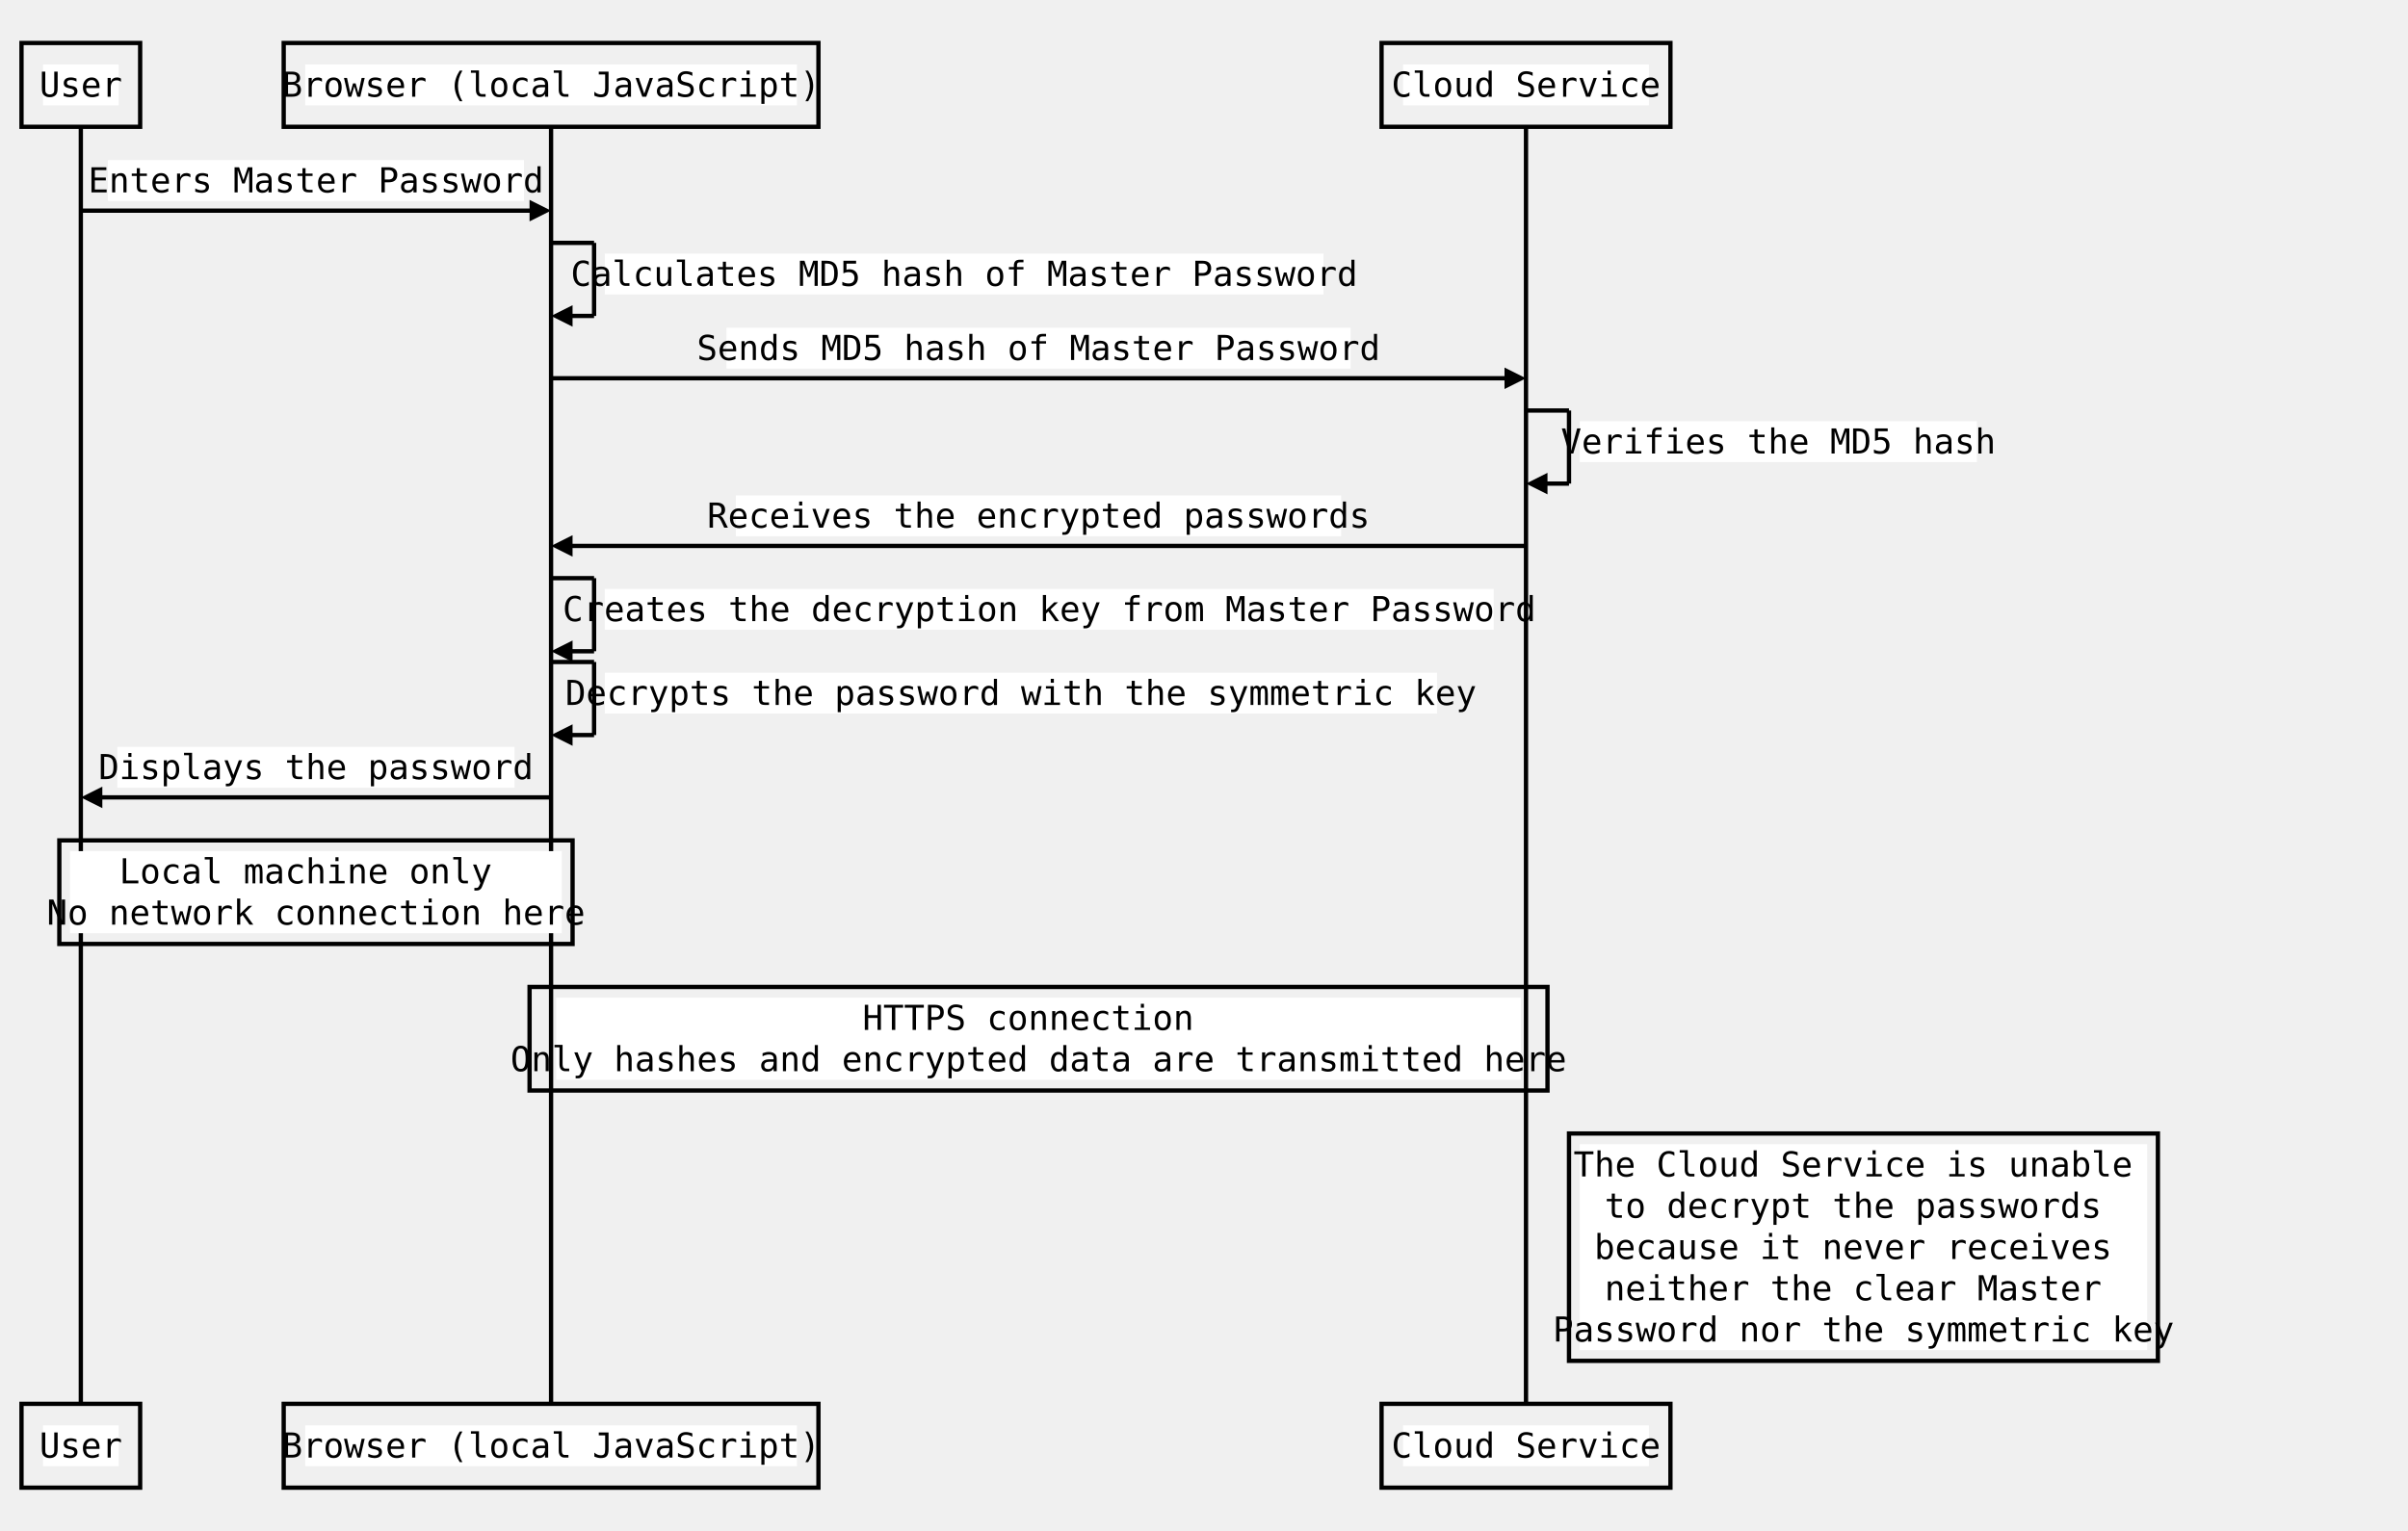
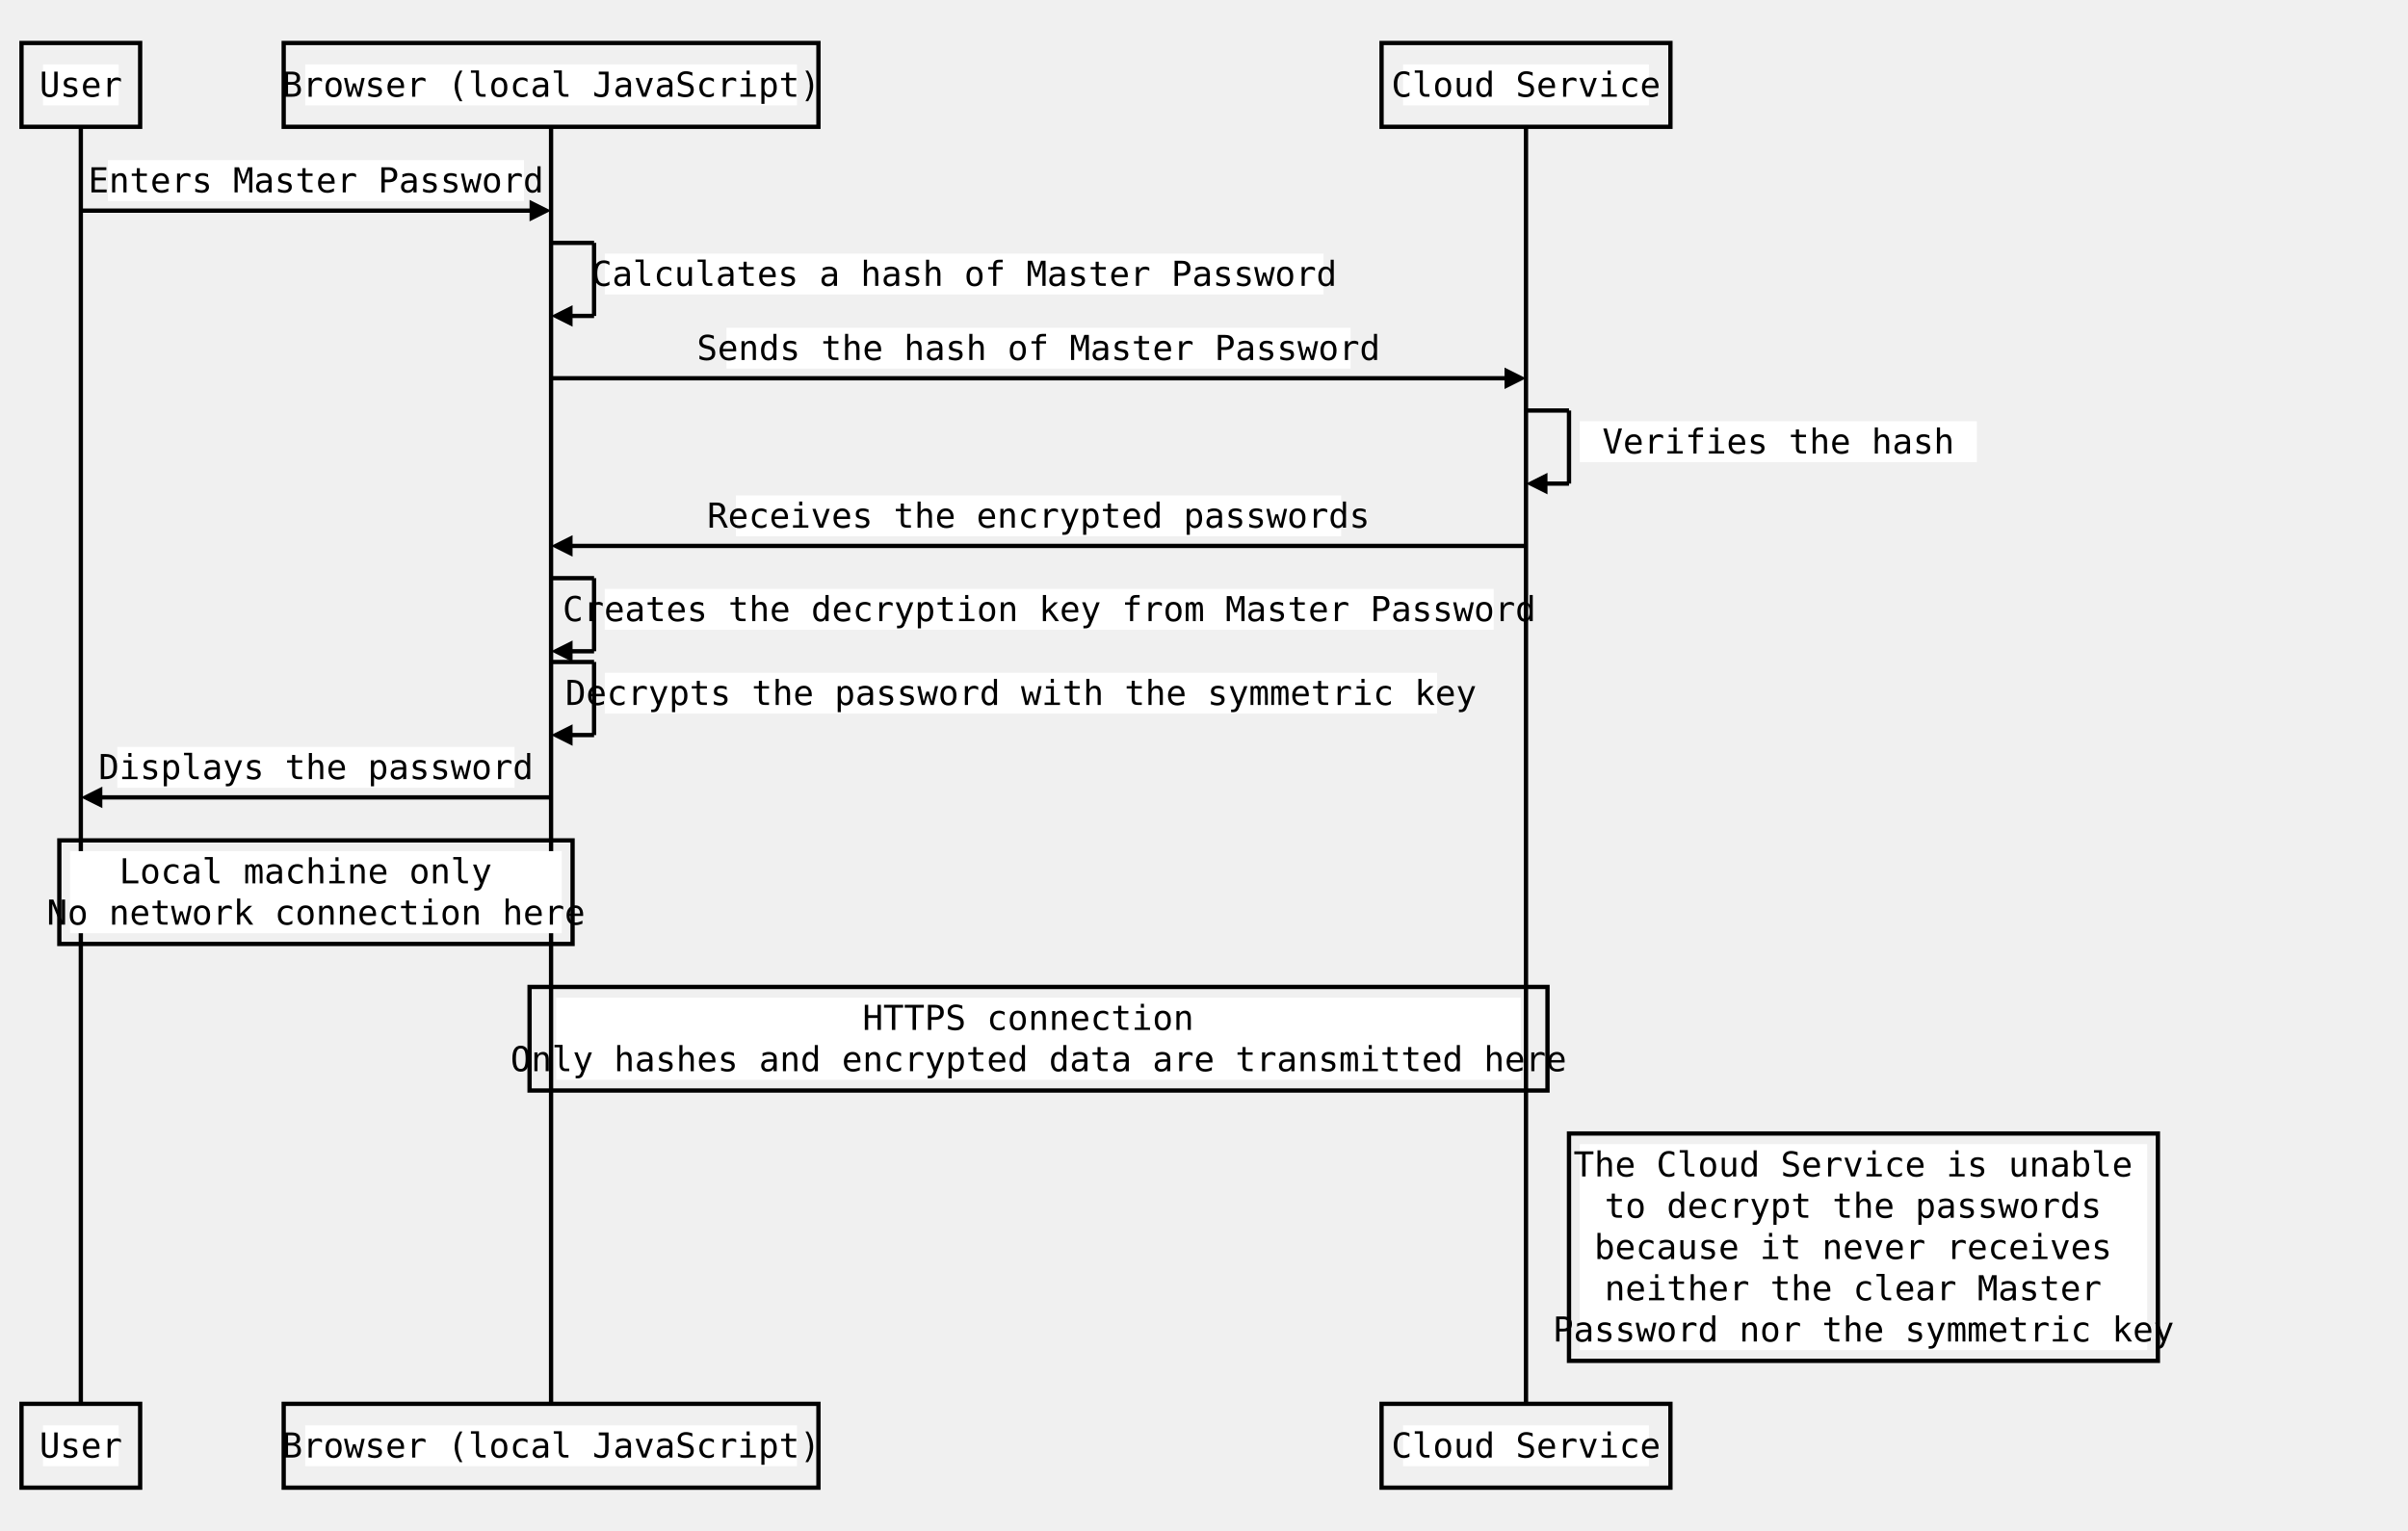
<svg xmlns="http://www.w3.org/2000/svg" xmlns:xlink="http://www.w3.org/1999/xlink" width="1120" height="712">
  <source>User-&gt;Browser (local JavaScript): Enters Master Password
- Browser (local JavaScript)-&gt;Browser (local JavaScript): Calculates MD5 hash of Master Password
- Browser (local JavaScript)-&gt;Cloud Service: Sends MD5 hash of Master Password
- Cloud Service-&gt;Cloud Service: Verifies the MD5 hash
+ Browser (local JavaScript)-&gt;Browser (local JavaScript): Calculates a hash of Master Password
+ Browser (local JavaScript)-&gt;Cloud Service: Sends the hash of Master Password
+ Cloud Service-&gt;Cloud Service: Verifies the hash
Cloud Service-&gt;Browser (local JavaScript): Receives the encrypted passwords
Browser (local JavaScript)-&gt;Browser (local JavaScript): Creates the decryption key from Master Password
Browser (local JavaScript)-&gt;Browser (local JavaScript): Decrypts the password with the symmetric key
Browser (local JavaScript)-&gt;User: Displays the password
Note over User, Browser (local JavaScript): Local machine only\nNo network connection here
Note over Browser (local JavaScript), Cloud Service: HTTPS connection\nOnly hashes and encrypted data are transmitted here
Note right of Cloud Service: The Cloud Service is unable\nto decrypt the passwords\nbecause it never receives\nneither the clear Master\nPassword nor the symmetric key </source>
  <defs style="-webkit-tap-highlight-color: rgba(0, 0, 0, 0);">
    <path stroke-linecap="round" d="M5,0 0,2.5 5,5z" id="raphael-marker-block" style="-webkit-tap-highlight-color: rgba(0, 0, 0, 0);" />
    <marker id="raphael-marker-endblock55-obj30561" markerHeight="5" markerWidth="5" orient="auto" refX="2.5" refY="2.5" style="-webkit-tap-highlight-color: rgba(0, 0, 0, 0);">
      <use xlink:href="#raphael-marker-block" transform="rotate(180 2.5 2.5) scale(1,1)" stroke-width="1" fill="#000" stroke="none" style="-webkit-tap-highlight-color: rgba(0, 0, 0, 0);" />
    </marker>
    <marker id="raphael-marker-endblock55-obj30566" markerHeight="5" markerWidth="5" orient="auto" refX="2.5" refY="2.5" style="-webkit-tap-highlight-color: rgba(0, 0, 0, 0);">
      <use xlink:href="#raphael-marker-block" transform="rotate(180 2.5 2.5) scale(1,1)" stroke-width="1" fill="#000" stroke="none" style="-webkit-tap-highlight-color: rgba(0, 0, 0, 0);" />
    </marker>
    <marker id="raphael-marker-endblock55-obj30569" markerHeight="5" markerWidth="5" orient="auto" refX="2.5" refY="2.5" style="-webkit-tap-highlight-color: rgba(0, 0, 0, 0);">
      <use xlink:href="#raphael-marker-block" transform="rotate(180 2.5 2.5) scale(1,1)" stroke-width="1" fill="#000" stroke="none" style="-webkit-tap-highlight-color: rgba(0, 0, 0, 0);" />
    </marker>
    <marker id="raphael-marker-endblock55-obj30574" markerHeight="5" markerWidth="5" orient="auto" refX="2.5" refY="2.5" style="-webkit-tap-highlight-color: rgba(0, 0, 0, 0);">
      <use xlink:href="#raphael-marker-block" transform="rotate(180 2.5 2.5) scale(1,1)" stroke-width="1" fill="#000" stroke="none" style="-webkit-tap-highlight-color: rgba(0, 0, 0, 0);" />
    </marker>
    <marker id="raphael-marker-endblock55-obj30577" markerHeight="5" markerWidth="5" orient="auto" refX="2.5" refY="2.5" style="-webkit-tap-highlight-color: rgba(0, 0, 0, 0);">
      <use xlink:href="#raphael-marker-block" transform="rotate(180 2.5 2.5) scale(1,1)" stroke-width="1" fill="#000" stroke="none" style="-webkit-tap-highlight-color: rgba(0, 0, 0, 0);" />
    </marker>
    <marker id="raphael-marker-endblock55-obj30582" markerHeight="5" markerWidth="5" orient="auto" refX="2.5" refY="2.5" style="-webkit-tap-highlight-color: rgba(0, 0, 0, 0);">
      <use xlink:href="#raphael-marker-block" transform="rotate(180 2.5 2.5) scale(1,1)" stroke-width="1" fill="#000" stroke="none" style="-webkit-tap-highlight-color: rgba(0, 0, 0, 0);" />
    </marker>
    <marker id="raphael-marker-endblock55-obj30587" markerHeight="5" markerWidth="5" orient="auto" refX="2.5" refY="2.5" style="-webkit-tap-highlight-color: rgba(0, 0, 0, 0);">
      <use xlink:href="#raphael-marker-block" transform="rotate(180 2.5 2.5) scale(1,1)" stroke-width="1" fill="#000" stroke="none" style="-webkit-tap-highlight-color: rgba(0, 0, 0, 0);" />
    </marker>
    <marker id="raphael-marker-endblock55-obj30590" markerHeight="5" markerWidth="5" orient="auto" refX="2.5" refY="2.5" style="-webkit-tap-highlight-color: rgba(0, 0, 0, 0);">
      <use xlink:href="#raphael-marker-block" transform="rotate(180 2.5 2.5) scale(1,1)" stroke-width="1" fill="#000" stroke="none" style="-webkit-tap-highlight-color: rgba(0, 0, 0, 0);" />
    </marker>
  </defs>
  <rect x="10" y="20" width="55.188" height="39" rx="0" ry="0" fill="none" stroke="#000000" stroke-width="2" style="-webkit-tap-highlight-color: rgba(0, 0, 0, 0);" />
  <rect x="20" y="30" width="35.188" height="19" rx="0" ry="0" fill="#ffffff" stroke="none" style="-webkit-tap-highlight-color: rgba(0, 0, 0, 0);" />
  <text x="37.594" y="39.5" text-anchor="middle" font-family="Andale Mono, monospace" font-size="16px" stroke="none" fill="#000000" style="-webkit-tap-highlight-color: rgba(0, 0, 0, 0); text-anchor: middle; font-family: 'Andale Mono', monospace; font-size: 16px;">
    <tspan dy="5.5" style="-webkit-tap-highlight-color: rgba(0, 0, 0, 0);">User</tspan>
  </text>
  <rect x="10" y="653.156" width="55.188" height="39" rx="0" ry="0" fill="none" stroke="#000000" stroke-width="2" style="-webkit-tap-highlight-color: rgba(0, 0, 0, 0);" />
  <rect x="20" y="663.156" width="35.188" height="19" rx="0" ry="0" fill="#ffffff" stroke="none" style="-webkit-tap-highlight-color: rgba(0, 0, 0, 0);" />
  <text x="37.594" y="672.656" text-anchor="middle" font-family="Andale Mono, monospace" font-size="16px" stroke="none" fill="#000000" style="-webkit-tap-highlight-color: rgba(0, 0, 0, 0); text-anchor: middle; font-family: 'Andale Mono', monospace; font-size: 16px;">
    <tspan dy="5.5" style="-webkit-tap-highlight-color: rgba(0, 0, 0, 0);">User</tspan>
  </text>
  <path fill="none" stroke="#000000" d="M37.594,59L37.594,653.156" stroke-width="2" style="-webkit-tap-highlight-color: rgba(0, 0, 0, 0);" />
  <rect x="131.953" y="20" width="248.719" height="39" rx="0" ry="0" fill="none" stroke="#000000" stroke-width="2" style="-webkit-tap-highlight-color: rgba(0, 0, 0, 0);" />
  <rect x="141.953" y="30" width="228.719" height="19" rx="0" ry="0" fill="#ffffff" stroke="none" style="-webkit-tap-highlight-color: rgba(0, 0, 0, 0);" />
  <text x="256.312" y="39.5" text-anchor="middle" font-family="Andale Mono, monospace" font-size="16px" stroke="none" fill="#000000" style="-webkit-tap-highlight-color: rgba(0, 0, 0, 0); text-anchor: middle; font-family: 'Andale Mono', monospace; font-size: 16px;">
    <tspan dy="5.5" style="-webkit-tap-highlight-color: rgba(0, 0, 0, 0);">Browser (local JavaScript)</tspan>
  </text>
  <rect x="131.953" y="653.156" width="248.719" height="39" rx="0" ry="0" fill="none" stroke="#000000" stroke-width="2" style="-webkit-tap-highlight-color: rgba(0, 0, 0, 0);" />
  <rect x="141.953" y="663.156" width="228.719" height="19" rx="0" ry="0" fill="#ffffff" stroke="none" style="-webkit-tap-highlight-color: rgba(0, 0, 0, 0);" />
  <text x="256.312" y="672.656" text-anchor="middle" font-family="Andale Mono, monospace" font-size="16px" stroke="none" fill="#000000" style="-webkit-tap-highlight-color: rgba(0, 0, 0, 0); text-anchor: middle; font-family: 'Andale Mono', monospace; font-size: 16px;">
    <tspan dy="5.5" style="-webkit-tap-highlight-color: rgba(0, 0, 0, 0);">Browser (local JavaScript)</tspan>
  </text>
  <path fill="none" stroke="#000000" d="M256.312,59L256.312,653.156" stroke-width="2" style="-webkit-tap-highlight-color: rgba(0, 0, 0, 0);" />
  <rect x="642.586" y="20" width="134.359" height="39" rx="0" ry="0" fill="none" stroke="#000000" stroke-width="2" style="-webkit-tap-highlight-color: rgba(0, 0, 0, 0);" />
  <rect x="652.578" y="30" width="114.359" height="19" rx="0" ry="0" fill="#ffffff" stroke="none" style="-webkit-tap-highlight-color: rgba(0, 0, 0, 0);" />
  <text x="709.766" y="39.5" text-anchor="middle" font-family="Andale Mono, monospace" font-size="16px" stroke="none" fill="#000000" style="-webkit-tap-highlight-color: rgba(0, 0, 0, 0); text-anchor: middle; font-family: 'Andale Mono', monospace; font-size: 16px;">
    <tspan dy="5.5" style="-webkit-tap-highlight-color: rgba(0, 0, 0, 0);">Cloud Service</tspan>
  </text>
  <rect x="642.586" y="653.156" width="134.359" height="39" rx="0" ry="0" fill="none" stroke="#000000" stroke-width="2" style="-webkit-tap-highlight-color: rgba(0, 0, 0, 0);" />
  <rect x="652.578" y="663.156" width="114.359" height="19" rx="0" ry="0" fill="#ffffff" stroke="none" style="-webkit-tap-highlight-color: rgba(0, 0, 0, 0);" />
  <text x="709.766" y="672.656" text-anchor="middle" font-family="Andale Mono, monospace" font-size="16px" stroke="none" fill="#000000" style="-webkit-tap-highlight-color: rgba(0, 0, 0, 0); text-anchor: middle; font-family: 'Andale Mono', monospace; font-size: 16px;">
    <tspan dy="5.5" style="-webkit-tap-highlight-color: rgba(0, 0, 0, 0);">Cloud Service</tspan>
  </text>
  <path fill="none" stroke="#000000" d="M709.766,59L709.766,653.156" stroke-width="2" style="-webkit-tap-highlight-color: rgba(0, 0, 0, 0);" />
  <rect x="50.188" y="74.5" width="193.531" height="19" rx="0" ry="0" fill="#ffffff" stroke="none" style="-webkit-tap-highlight-color: rgba(0, 0, 0, 0);" />
  <text x="146.953" y="84" text-anchor="middle" font-family="Andale Mono, monospace" font-size="16px" stroke="none" fill="#000000" style="-webkit-tap-highlight-color: rgba(0, 0, 0, 0); text-anchor: middle; font-family: 'Andale Mono', monospace; font-size: 16px;">
    <tspan dy="5.5" style="-webkit-tap-highlight-color: rgba(0, 0, 0, 0);">Enters Master Password</tspan>
  </text>
  <path fill="none" stroke="#000000" d="M37.594,98C37.594,98,218.68,98,251.307,98" stroke-width="2" marker-end="url(#raphael-marker-endblock55-obj30561)" stroke-dasharray="0" style="-webkit-tap-highlight-color: rgba(0, 0, 0, 0);" />
  <rect x="281.312" y="118" width="334.281" height="19" rx="0" ry="0" fill="#ffffff" stroke="none" style="-webkit-tap-highlight-color: rgba(0, 0, 0, 0);" />
  <text x="448.453" y="127.5" text-anchor="middle" font-family="Andale Mono, monospace" font-size="16px" stroke="none" fill="#000000" style="-webkit-tap-highlight-color: rgba(0, 0, 0, 0); text-anchor: middle; font-family: 'Andale Mono', monospace; font-size: 16px;">
-     <tspan dy="5.5" style="-webkit-tap-highlight-color: rgba(0, 0, 0, 0);">Calculates MD5 hash of Master Password</tspan>
+     <tspan dy="5.5" style="-webkit-tap-highlight-color: rgba(0, 0, 0, 0);">Calculates a hash of Master Password</tspan>
  </text>
  <path fill="none" stroke="#000000" d="M256.312,113L276.312,113" stroke-width="2" stroke-dasharray="0" style="-webkit-tap-highlight-color: rgba(0, 0, 0, 0);" />
  <path fill="none" stroke="#000000" d="M276.312,113L276.312,147" stroke-width="2" stroke-dasharray="0" style="-webkit-tap-highlight-color: rgba(0, 0, 0, 0);" />
  <path fill="none" stroke="#000000" d="M276.312,147C276.312,147,267.232,147,261.308,147" stroke-width="2" stroke-dasharray="0" marker-end="url(#raphael-marker-endblock55-obj30566)" style="-webkit-tap-highlight-color: rgba(0, 0, 0, 0);" />
  <rect x="337.891" y="152.5" width="290.297" height="19" rx="0" ry="0" fill="#ffffff" stroke="none" style="-webkit-tap-highlight-color: rgba(0, 0, 0, 0);" />
  <text x="483.039" y="162" text-anchor="middle" font-family="Andale Mono, monospace" font-size="16px" stroke="none" fill="#000000" style="-webkit-tap-highlight-color: rgba(0, 0, 0, 0); text-anchor: middle; font-family: 'Andale Mono', monospace; font-size: 16px;">
-     <tspan dy="5.5" style="-webkit-tap-highlight-color: rgba(0, 0, 0, 0);">Sends MD5 hash of Master Password</tspan>
+     <tspan dy="5.5" style="-webkit-tap-highlight-color: rgba(0, 0, 0, 0);">Sends the hash of Master Password</tspan>
  </text>
  <path fill="none" stroke="#000000" d="M256.312,176C256.312,176,655.374,176,704.77,176" stroke-width="2" marker-end="url(#raphael-marker-endblock55-obj30569)" stroke-dasharray="0" style="-webkit-tap-highlight-color: rgba(0, 0, 0, 0);" />
  <rect x="734.75" y="196" width="184.734" height="19" rx="0" ry="0" fill="#ffffff" stroke="none" style="-webkit-tap-highlight-color: rgba(0, 0, 0, 0);" />
  <text x="827.125" y="205.5" text-anchor="middle" font-family="Andale Mono, monospace" font-size="16px" stroke="none" fill="#000000" style="-webkit-tap-highlight-color: rgba(0, 0, 0, 0); text-anchor: middle; font-family: 'Andale Mono', monospace; font-size: 16px;">
-     <tspan dy="5.5" style="-webkit-tap-highlight-color: rgba(0, 0, 0, 0);">Verifies the MD5 hash</tspan>
+     <tspan dy="5.5" style="-webkit-tap-highlight-color: rgba(0, 0, 0, 0);">Verifies the hash</tspan>
  </text>
  <path fill="none" stroke="#000000" d="M709.766,191L729.766,191" stroke-width="2" stroke-dasharray="0" style="-webkit-tap-highlight-color: rgba(0, 0, 0, 0);" />
  <path fill="none" stroke="#000000" d="M729.766,191L729.766,225" stroke-width="2" stroke-dasharray="0" style="-webkit-tap-highlight-color: rgba(0, 0, 0, 0);" />
  <path fill="none" stroke="#000000" d="M729.766,225C729.766,225,720.685,225,714.761,225" stroke-width="2" stroke-dasharray="0" marker-end="url(#raphael-marker-endblock55-obj30574)" style="-webkit-tap-highlight-color: rgba(0, 0, 0, 0);" />
  <rect x="342.281" y="230.5" width="281.5" height="19" rx="0" ry="0" fill="#ffffff" stroke="none" style="-webkit-tap-highlight-color: rgba(0, 0, 0, 0);" />
  <text x="483.039" y="240" text-anchor="middle" font-family="Andale Mono, monospace" font-size="16px" stroke="none" fill="#000000" style="-webkit-tap-highlight-color: rgba(0, 0, 0, 0); text-anchor: middle; font-family: 'Andale Mono', monospace; font-size: 16px;">
    <tspan dy="5.5" style="-webkit-tap-highlight-color: rgba(0, 0, 0, 0);">Receives the encrypted passwords</tspan>
  </text>
  <path fill="none" stroke="#000000" d="M709.766,254C709.766,254,310.704,254,261.308,254" stroke-width="2" marker-end="url(#raphael-marker-endblock55-obj30577)" stroke-dasharray="0" style="-webkit-tap-highlight-color: rgba(0, 0, 0, 0);" />
  <rect x="281.297" y="274" width="413.453" height="19" rx="0" ry="0" fill="#ffffff" stroke="none" style="-webkit-tap-highlight-color: rgba(0, 0, 0, 0);" />
  <text x="488.031" y="283.5" text-anchor="middle" font-family="Andale Mono, monospace" font-size="16px" stroke="none" fill="#000000" style="-webkit-tap-highlight-color: rgba(0, 0, 0, 0); text-anchor: middle; font-family: 'Andale Mono', monospace; font-size: 16px;">
    <tspan dy="5.5" style="-webkit-tap-highlight-color: rgba(0, 0, 0, 0);">Creates the decryption key from Master Password</tspan>
  </text>
  <path fill="none" stroke="#000000" d="M256.312,269L276.312,269" stroke-width="2" stroke-dasharray="0" style="-webkit-tap-highlight-color: rgba(0, 0, 0, 0);" />
  <path fill="none" stroke="#000000" d="M276.312,269L276.312,303" stroke-width="2" stroke-dasharray="0" style="-webkit-tap-highlight-color: rgba(0, 0, 0, 0);" />
  <path fill="none" stroke="#000000" d="M276.312,303C276.312,303,267.232,303,261.308,303" stroke-width="2" stroke-dasharray="0" marker-end="url(#raphael-marker-endblock55-obj30582)" style="-webkit-tap-highlight-color: rgba(0, 0, 0, 0);" />
  <rect x="281.312" y="313" width="387.062" height="19" rx="0" ry="0" fill="#ffffff" stroke="none" style="-webkit-tap-highlight-color: rgba(0, 0, 0, 0);" />
  <text x="474.844" y="322.5" text-anchor="middle" font-family="Andale Mono, monospace" font-size="16px" stroke="none" fill="#000000" style="-webkit-tap-highlight-color: rgba(0, 0, 0, 0); text-anchor: middle; font-family: 'Andale Mono', monospace; font-size: 16px;">
    <tspan dy="5.5" style="-webkit-tap-highlight-color: rgba(0, 0, 0, 0);">Decrypts the password with the symmetric key</tspan>
  </text>
  <path fill="none" stroke="#000000" d="M256.312,308L276.312,308" stroke-width="2" stroke-dasharray="0" style="-webkit-tap-highlight-color: rgba(0, 0, 0, 0);" />
  <path fill="none" stroke="#000000" d="M276.312,308L276.312,342" stroke-width="2" stroke-dasharray="0" style="-webkit-tap-highlight-color: rgba(0, 0, 0, 0);" />
  <path fill="none" stroke="#000000" d="M276.312,342C276.312,342,267.232,342,261.308,342" stroke-width="2" stroke-dasharray="0" marker-end="url(#raphael-marker-endblock55-obj30587)" style="-webkit-tap-highlight-color: rgba(0, 0, 0, 0);" />
  <rect x="54.578" y="347.5" width="184.734" height="19" rx="0" ry="0" fill="#ffffff" stroke="none" style="-webkit-tap-highlight-color: rgba(0, 0, 0, 0);" />
  <text x="146.953" y="357" text-anchor="middle" font-family="Andale Mono, monospace" font-size="16px" stroke="none" fill="#000000" style="-webkit-tap-highlight-color: rgba(0, 0, 0, 0); text-anchor: middle; font-family: 'Andale Mono', monospace; font-size: 16px;">
    <tspan dy="5.5" style="-webkit-tap-highlight-color: rgba(0, 0, 0, 0);">Displays the password</tspan>
  </text>
  <path fill="none" stroke="#000000" d="M256.312,371C256.312,371,75.226,371,42.599,371" stroke-width="2" marker-end="url(#raphael-marker-endblock55-obj30590)" stroke-dasharray="0" style="-webkit-tap-highlight-color: rgba(0, 0, 0, 0);" />
  <rect x="27.594" y="391" width="238.719" height="48.188" rx="0" ry="0" fill="none" stroke="#000000" stroke-width="2" style="-webkit-tap-highlight-color: rgba(0, 0, 0, 0);" />
  <rect x="32.594" y="396" width="228.719" height="38.188" rx="0" ry="0" fill="#ffffff" stroke="none" style="-webkit-tap-highlight-color: rgba(0, 0, 0, 0);" />
  <text x="146.953" y="415.094" text-anchor="middle" font-family="Andale Mono, monospace" font-size="16px" stroke="none" fill="#000000" style="-webkit-tap-highlight-color: rgba(0, 0, 0, 0); text-anchor: middle; font-family: 'Andale Mono', monospace; font-size: 16px;">
    <tspan dy="-4.094" style="-webkit-tap-highlight-color: rgba(0, 0, 0, 0);">Local machine only</tspan>
    <tspan dy="19.2" x="146.953" style="-webkit-tap-highlight-color: rgba(0, 0, 0, 0);">No network connection here</tspan>
  </text>
  <rect x="246.312" y="459.188" width="473.453" height="48.188" rx="0" ry="0" fill="none" stroke="#000000" stroke-width="2" style="-webkit-tap-highlight-color: rgba(0, 0, 0, 0);" />
  <rect x="258.719" y="464.188" width="448.641" height="38.188" rx="0" ry="0" fill="#ffffff" stroke="none" style="-webkit-tap-highlight-color: rgba(0, 0, 0, 0);" />
  <text x="483.039" y="483.281" text-anchor="middle" font-family="Andale Mono, monospace" font-size="16px" stroke="none" fill="#000000" style="-webkit-tap-highlight-color: rgba(0, 0, 0, 0); text-anchor: middle; font-family: 'Andale Mono', monospace; font-size: 16px;">
    <tspan dy="-4.094" style="-webkit-tap-highlight-color: rgba(0, 0, 0, 0);">HTTPS connection</tspan>
    <tspan dy="19.2" x="483.039" style="-webkit-tap-highlight-color: rgba(0, 0, 0, 0);">Only hashes and encrypted data are transmitted here</tspan>
  </text>
  <rect x="729.766" y="527.375" width="273.906" height="105.781" rx="0" ry="0" fill="none" stroke="#000000" stroke-width="2" style="-webkit-tap-highlight-color: rgba(0, 0, 0, 0);" />
  <rect x="734.766" y="532.359" width="263.906" height="95.797" rx="0" ry="0" fill="#ffffff" stroke="none" style="-webkit-tap-highlight-color: rgba(0, 0, 0, 0);" />
  <text x="866.719" y="580.266" text-anchor="middle" font-family="Andale Mono, monospace" font-size="16px" stroke="none" fill="#000000" style="-webkit-tap-highlight-color: rgba(0, 0, 0, 0); text-anchor: middle; font-family: 'Andale Mono', monospace; font-size: 16px;">
    <tspan dy="-32.898" style="-webkit-tap-highlight-color: rgba(0, 0, 0, 0);">The Cloud Service is unable</tspan>
    <tspan dy="19.2" x="866.719" style="-webkit-tap-highlight-color: rgba(0, 0, 0, 0);">to decrypt the passwords</tspan>
    <tspan dy="19.2" x="866.719" style="-webkit-tap-highlight-color: rgba(0, 0, 0, 0);">because it never receives</tspan>
    <tspan dy="19.2" x="866.719" style="-webkit-tap-highlight-color: rgba(0, 0, 0, 0);">neither the clear Master</tspan>
    <tspan dy="19.2" x="866.719" style="-webkit-tap-highlight-color: rgba(0, 0, 0, 0);">Password nor the symmetric key</tspan>
  </text>
</svg>
